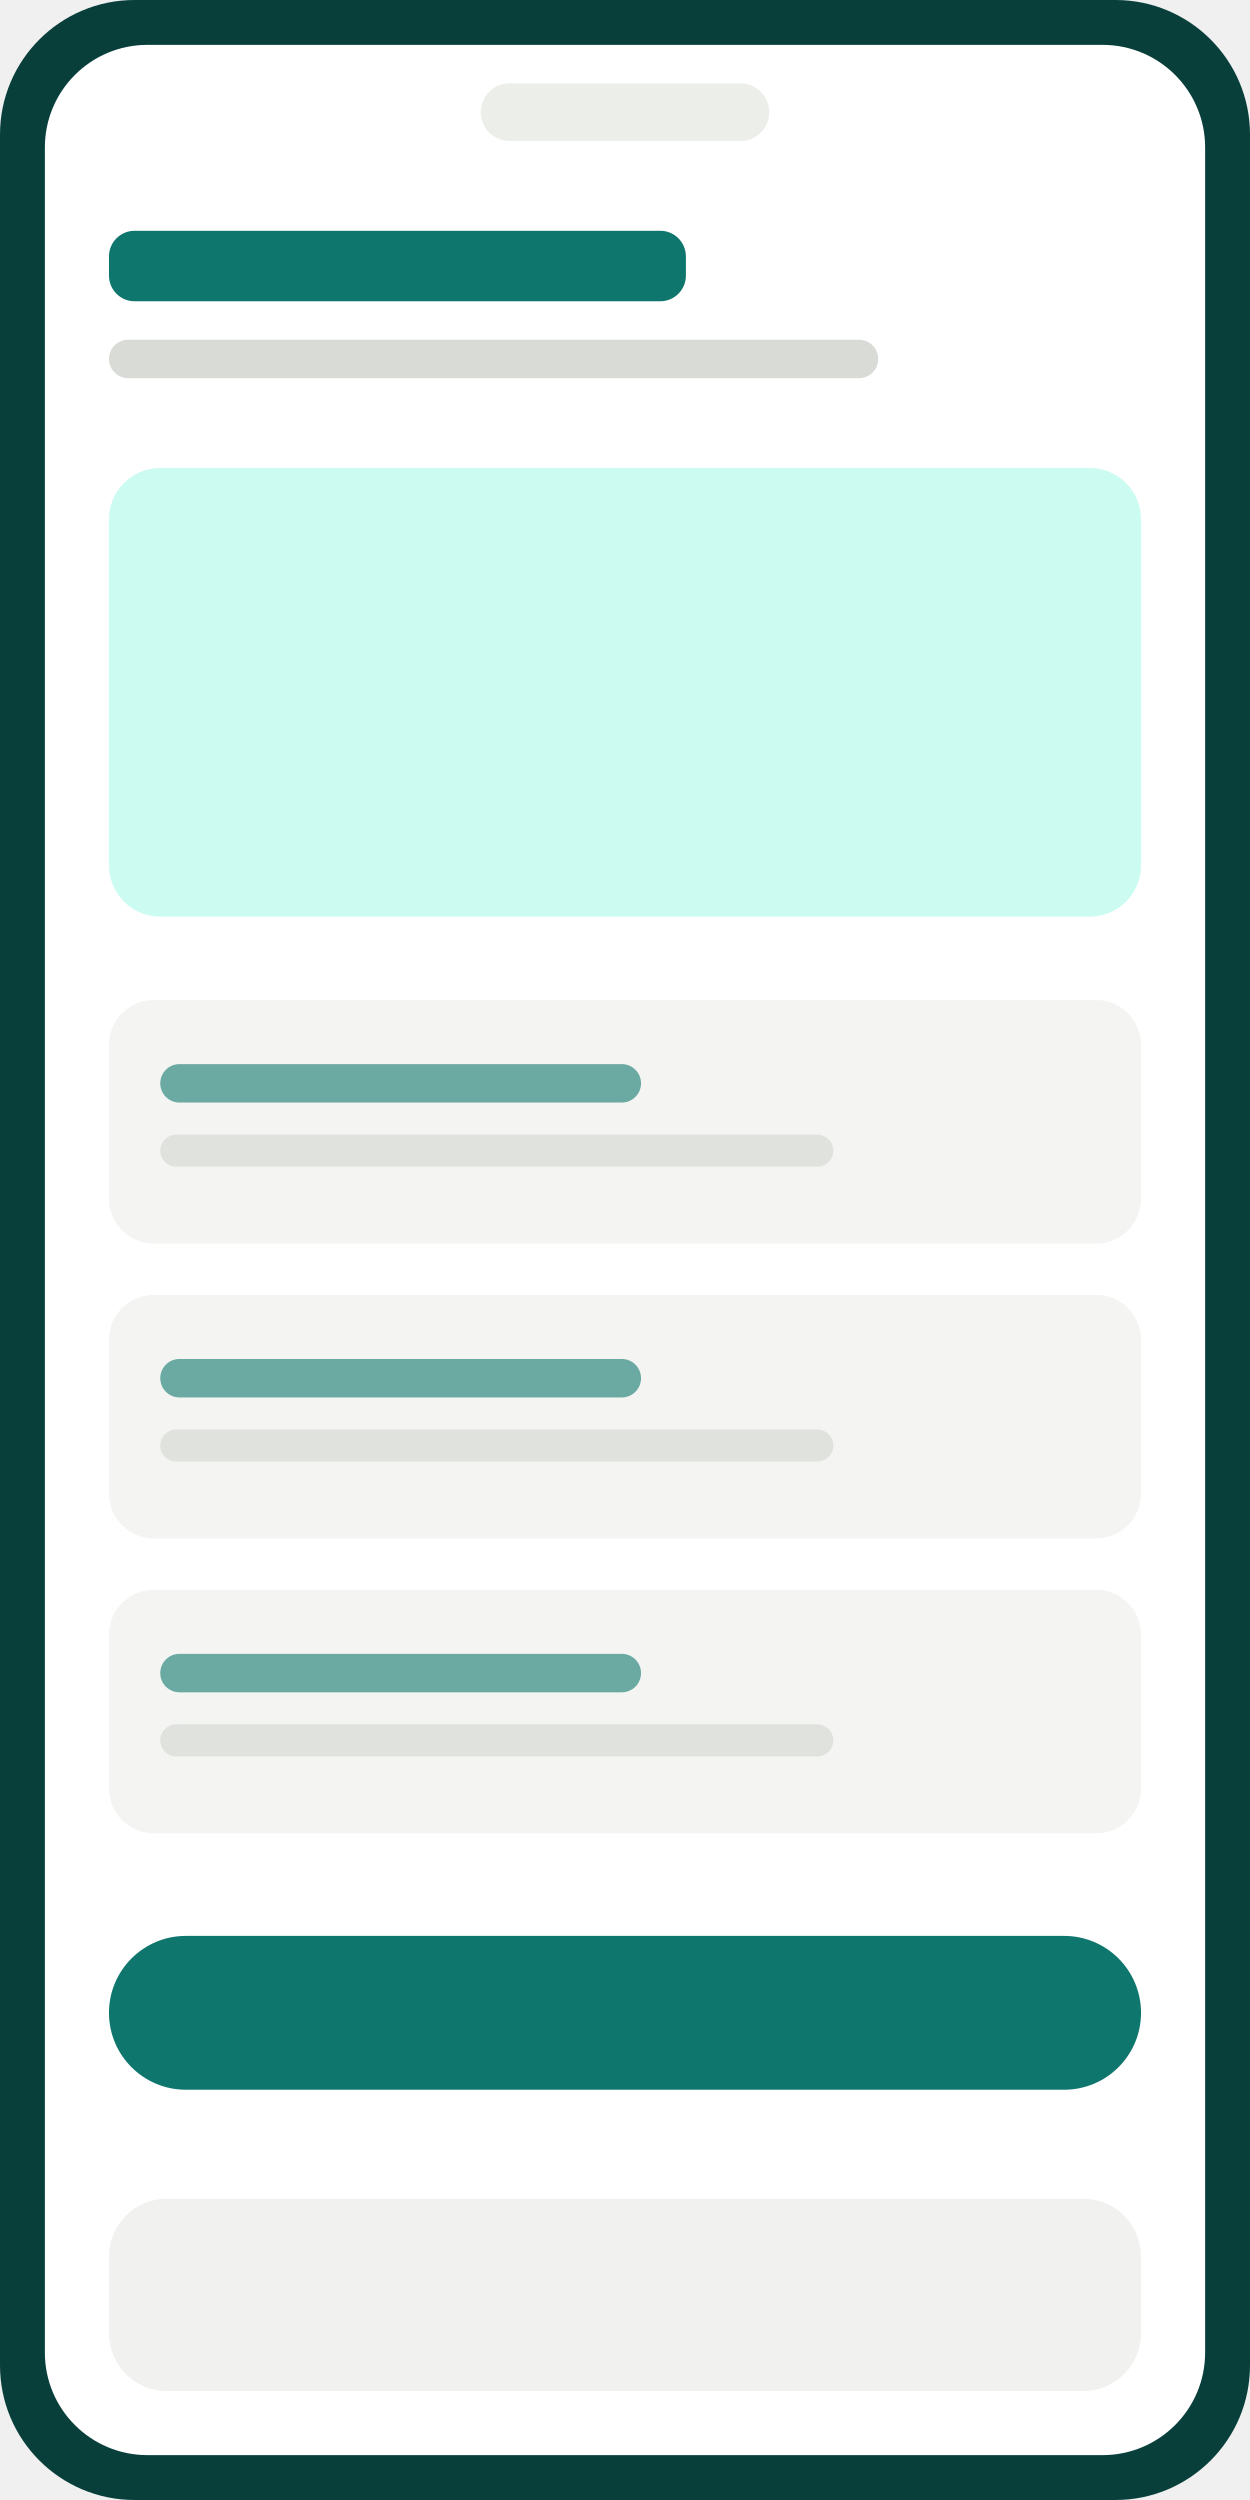
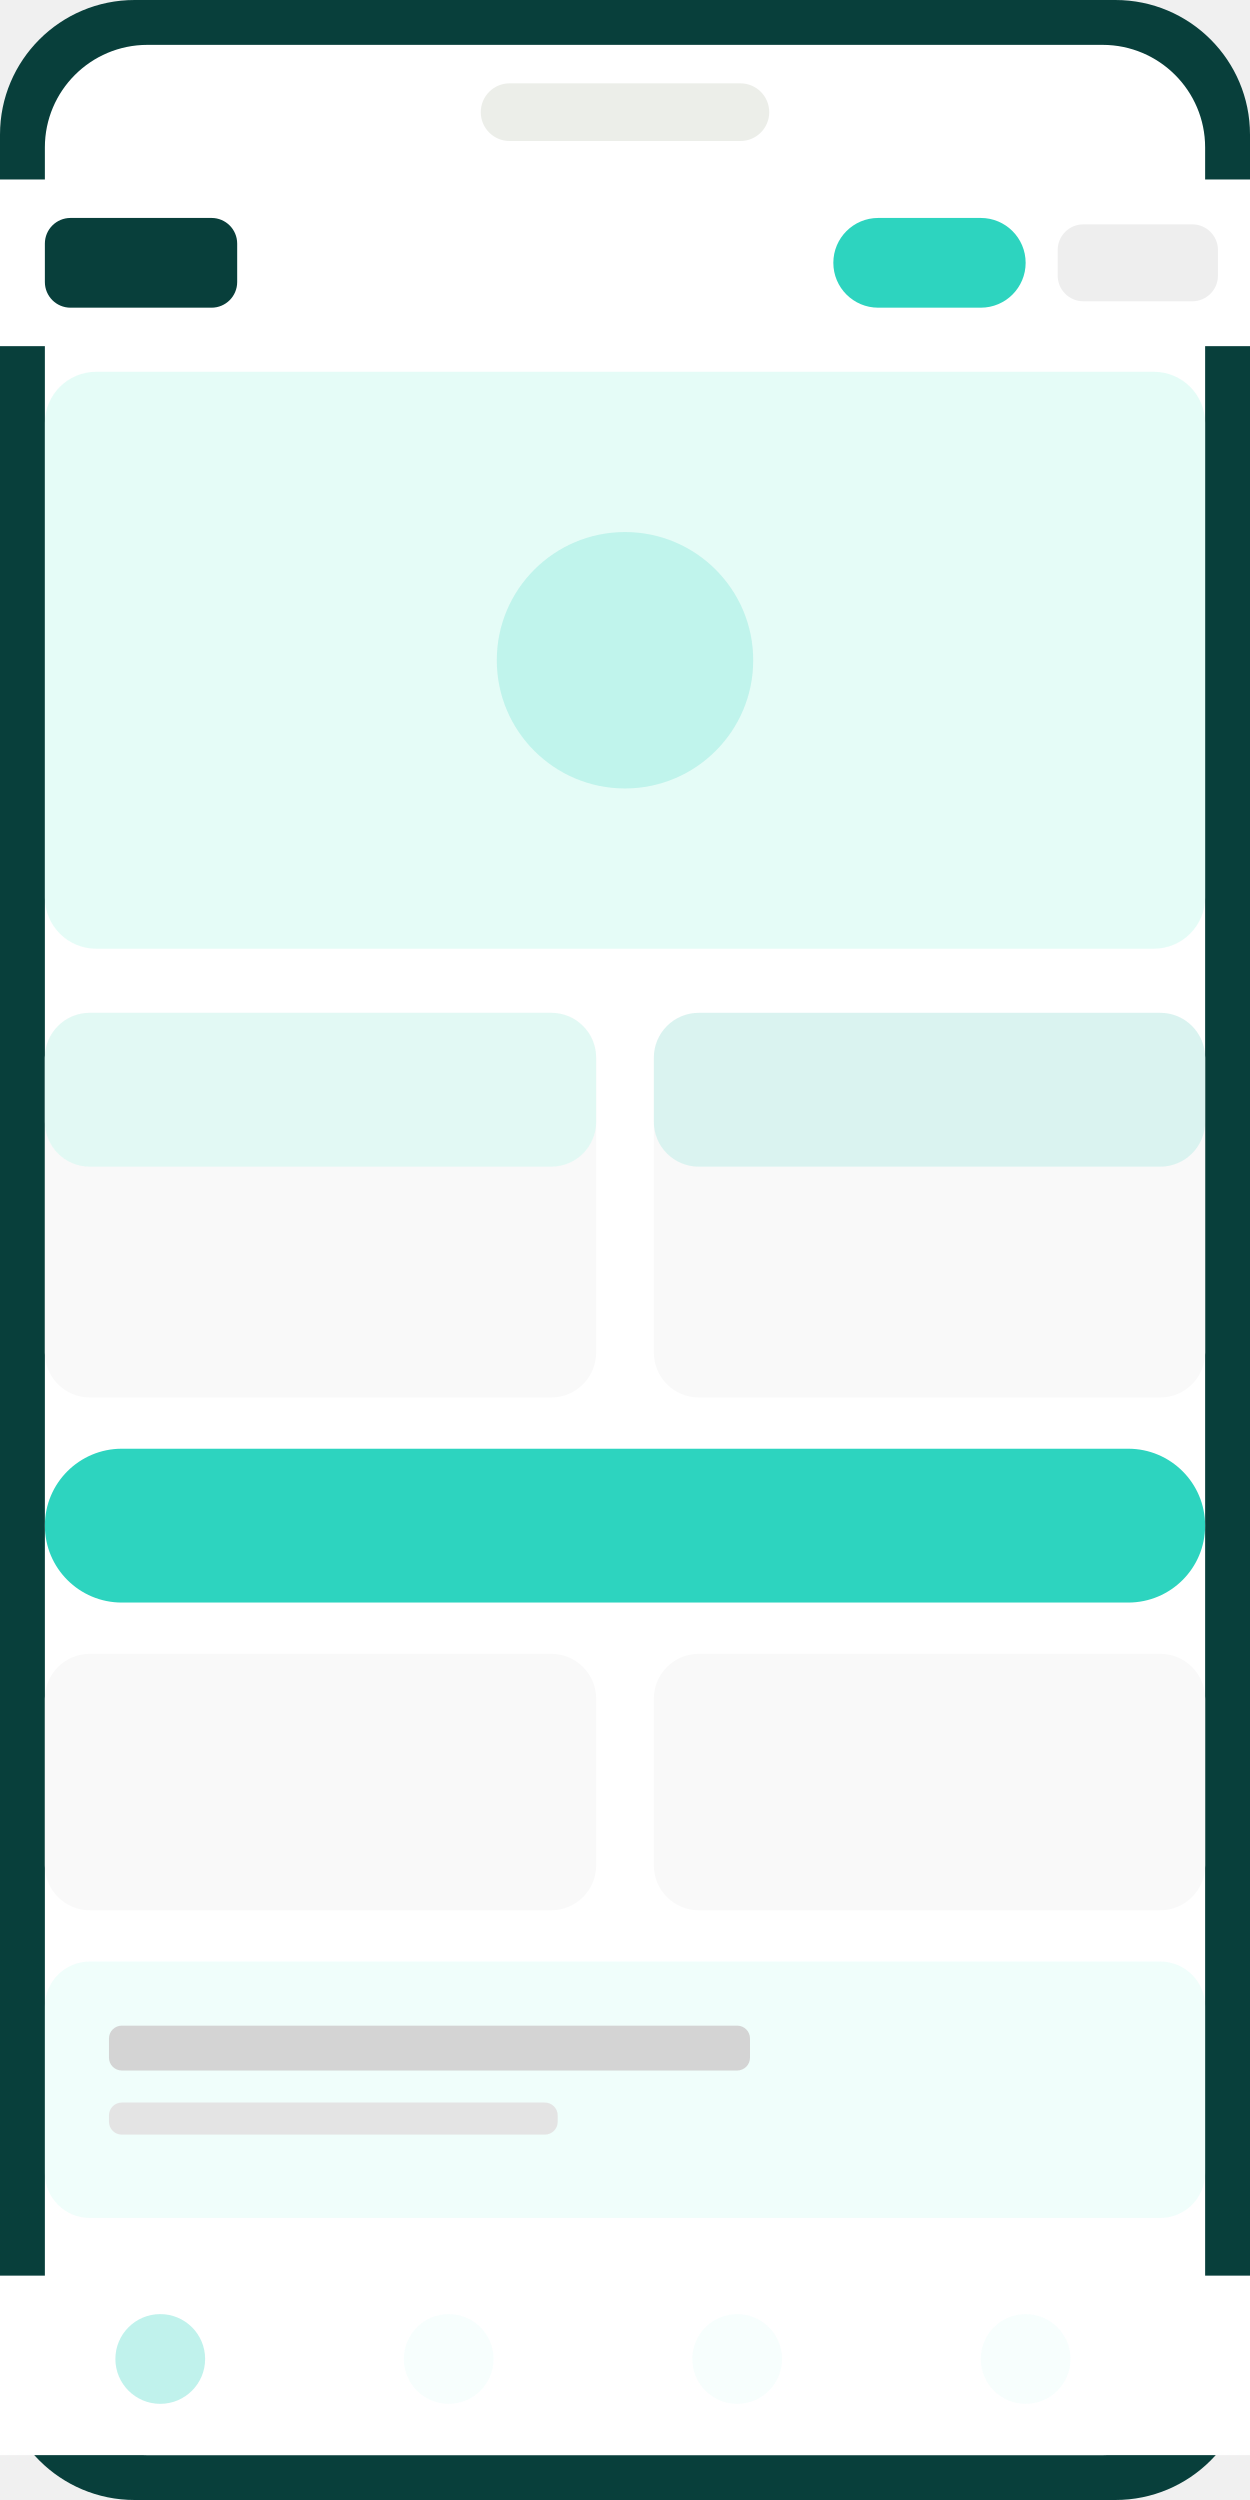
<svg xmlns="http://www.w3.org/2000/svg" viewBox="0 0 390 780" width="390" height="780" role="img" aria-label="Sağlık Turizmi Dijital Paketi mobil görünüm">
  <rect width="390" height="780" rx="42" fill="#083f3b" />
  <rect x="14" y="14" width="362" height="752" rx="32" fill="#ffffff" />
  <rect x="150" y="26" width="90" height="18" rx="9" fill="#eceee9" />
-   <rect x="34" y="72" width="180" height="22" rx="8" fill="#0f766e" />
-   <rect x="34" y="106" width="240" height="12" rx="6" fill="#d8dbd6" />
-   <rect x="34" y="146" width="322" height="140" rx="16" fill="#ccfbf1" />
-   <rect x="34" y="312" width="322" height="76" rx="14" fill="#f4f5f2" />
-   <rect x="50" y="332" width="150" height="12" rx="6" fill="#0f766e" opacity="0.6" />
-   <rect x="50" y="354" width="210" height="10" rx="5" fill="#dfe2dd" />
-   <rect x="34" y="404" width="322" height="76" rx="14" fill="#f4f5f2" />
-   <rect x="50" y="424" width="150" height="12" rx="6" fill="#0f766e" opacity="0.6" />
-   <rect x="50" y="446" width="210" height="10" rx="5" fill="#dfe2dd" />
-   <rect x="34" y="496" width="322" height="76" rx="14" fill="#f4f5f2" />
-   <rect x="50" y="516" width="150" height="12" rx="6" fill="#0f766e" opacity="0.6" />
-   <rect x="50" y="538" width="210" height="10" rx="5" fill="#dfe2dd" />
-   <rect x="34" y="604" width="322" height="48" rx="24" fill="#0f766e" />
-   <rect x="34" y="686" width="322" height="60" rx="18" fill="#f1f2ef" />
+   <rect x="0" y="56" width="390" height="52" fill="#ffffff" />
+   <rect x="14" y="68" width="60" height="28" rx="8" fill="#083f3b" />
+   <rect x="260" y="68" width="60" height="28" rx="14" fill="#2dd4bf" />
+   <rect x="330" y="70" width="50" height="24" rx="8" fill="#eeeeee" />
+   <rect x="14" y="116" width="362" height="180" rx="16" fill="#ccfbf1" fill-opacity="0.5" />
+   <circle cx="195" cy="206" r="40" fill="#2dd4bf" fill-opacity="0.2" />
+   <rect x="14" y="316" width="172" height="120" rx="14" fill="#f9f9f9" />
+   <rect x="14" y="316" width="172" height="48" rx="14" fill="#ccfbf1" fill-opacity="0.5" />
+   <rect x="204" y="316" width="172" height="120" rx="14" fill="#f9f9f9" />
+   <rect x="204" y="316" width="172" height="48" rx="14" fill="#2dd4bf" fill-opacity="0.15" />
+   <rect x="14" y="452" width="362" height="48" rx="24" fill="#2dd4bf" />
+   <rect x="14" y="516" width="172" height="80" rx="14" fill="#f9f9f9" />
+   <rect x="204" y="516" width="172" height="80" rx="14" fill="#f9f9f9" />
+   <rect x="14" y="612" width="362" height="80" rx="14" fill="#ccfbf1" fill-opacity="0.3" />
+   <rect x="34" y="632" width="200" height="14" rx="4" fill="#d4d4d4" />
+   <rect x="34" y="656" width="140" height="10" rx="4" fill="#e4e4e4" />
+   <rect x="0" y="710" width="390" height="56" fill="#ffffff" />
+   <circle cx="50" cy="736" r="14" fill="#2dd4bf" fill-opacity="0.3" />
+   <circle cx="140" cy="736" r="14" fill="#ccfbf1" fill-opacity="0.15" />
+   <circle cx="230" cy="736" r="14" fill="#ccfbf1" fill-opacity="0.15" />
+   <circle cx="320" cy="736" r="14" fill="#ccfbf1" fill-opacity="0.15" />
</svg>
